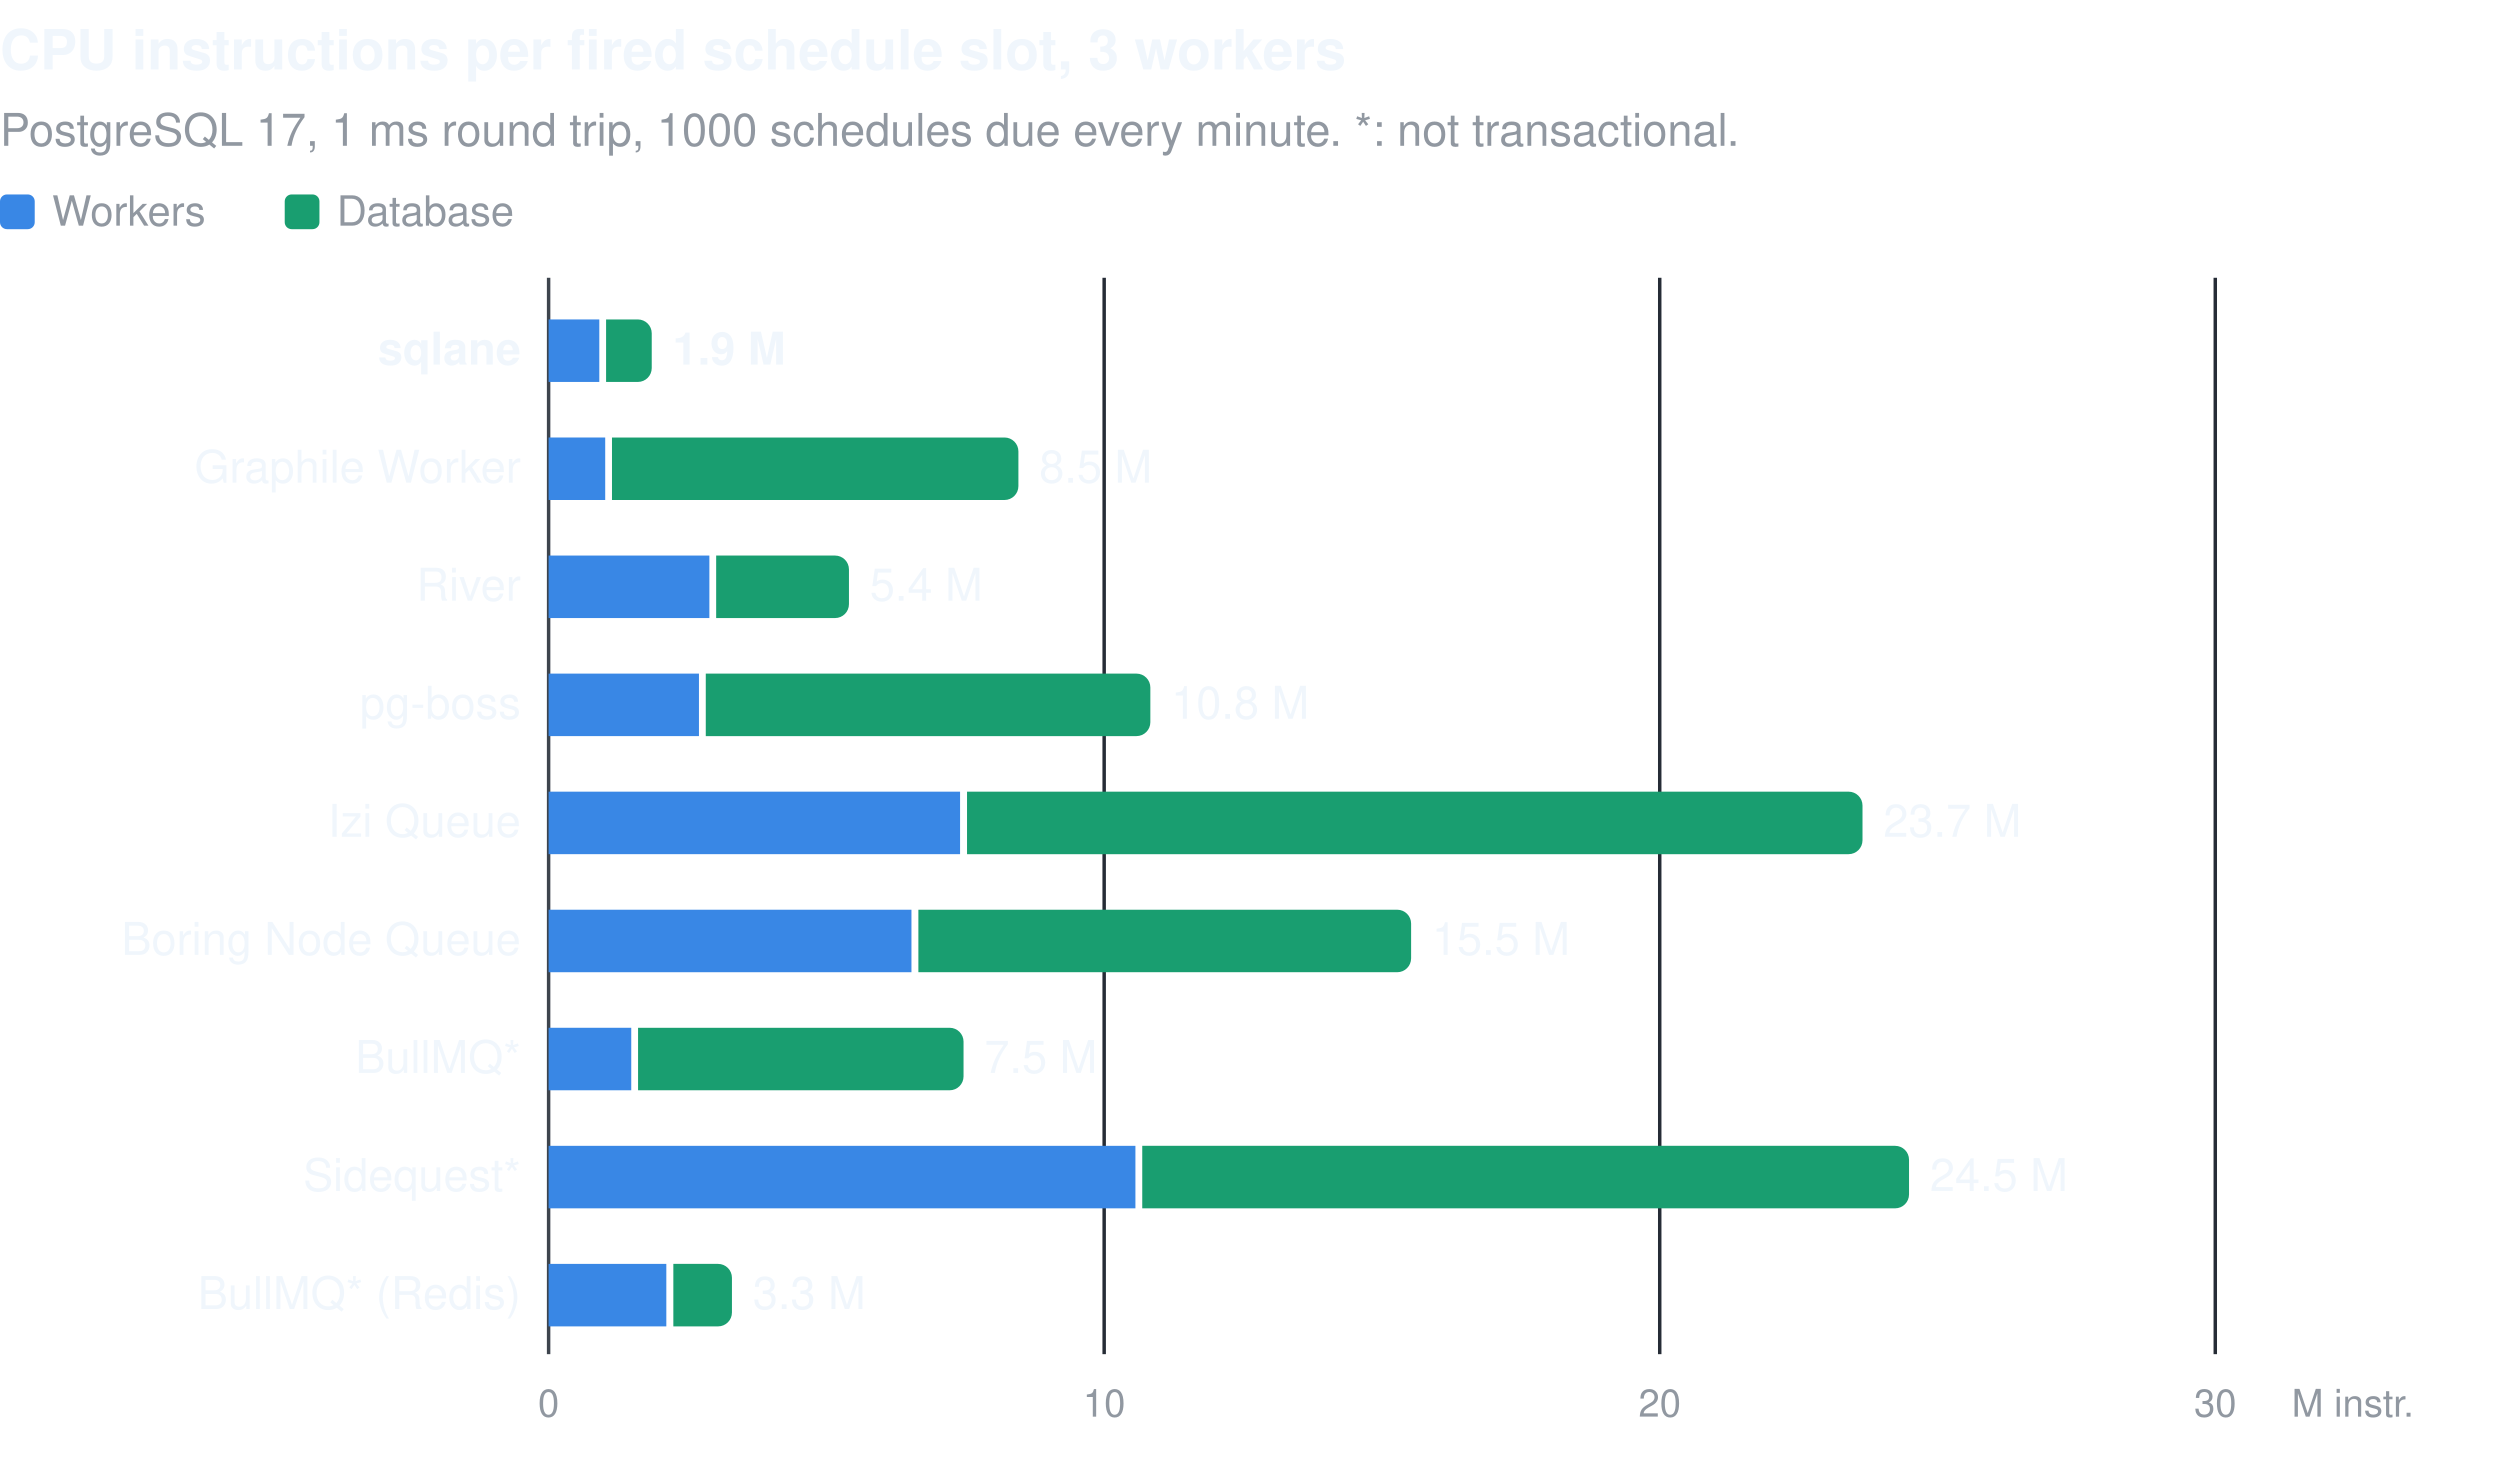
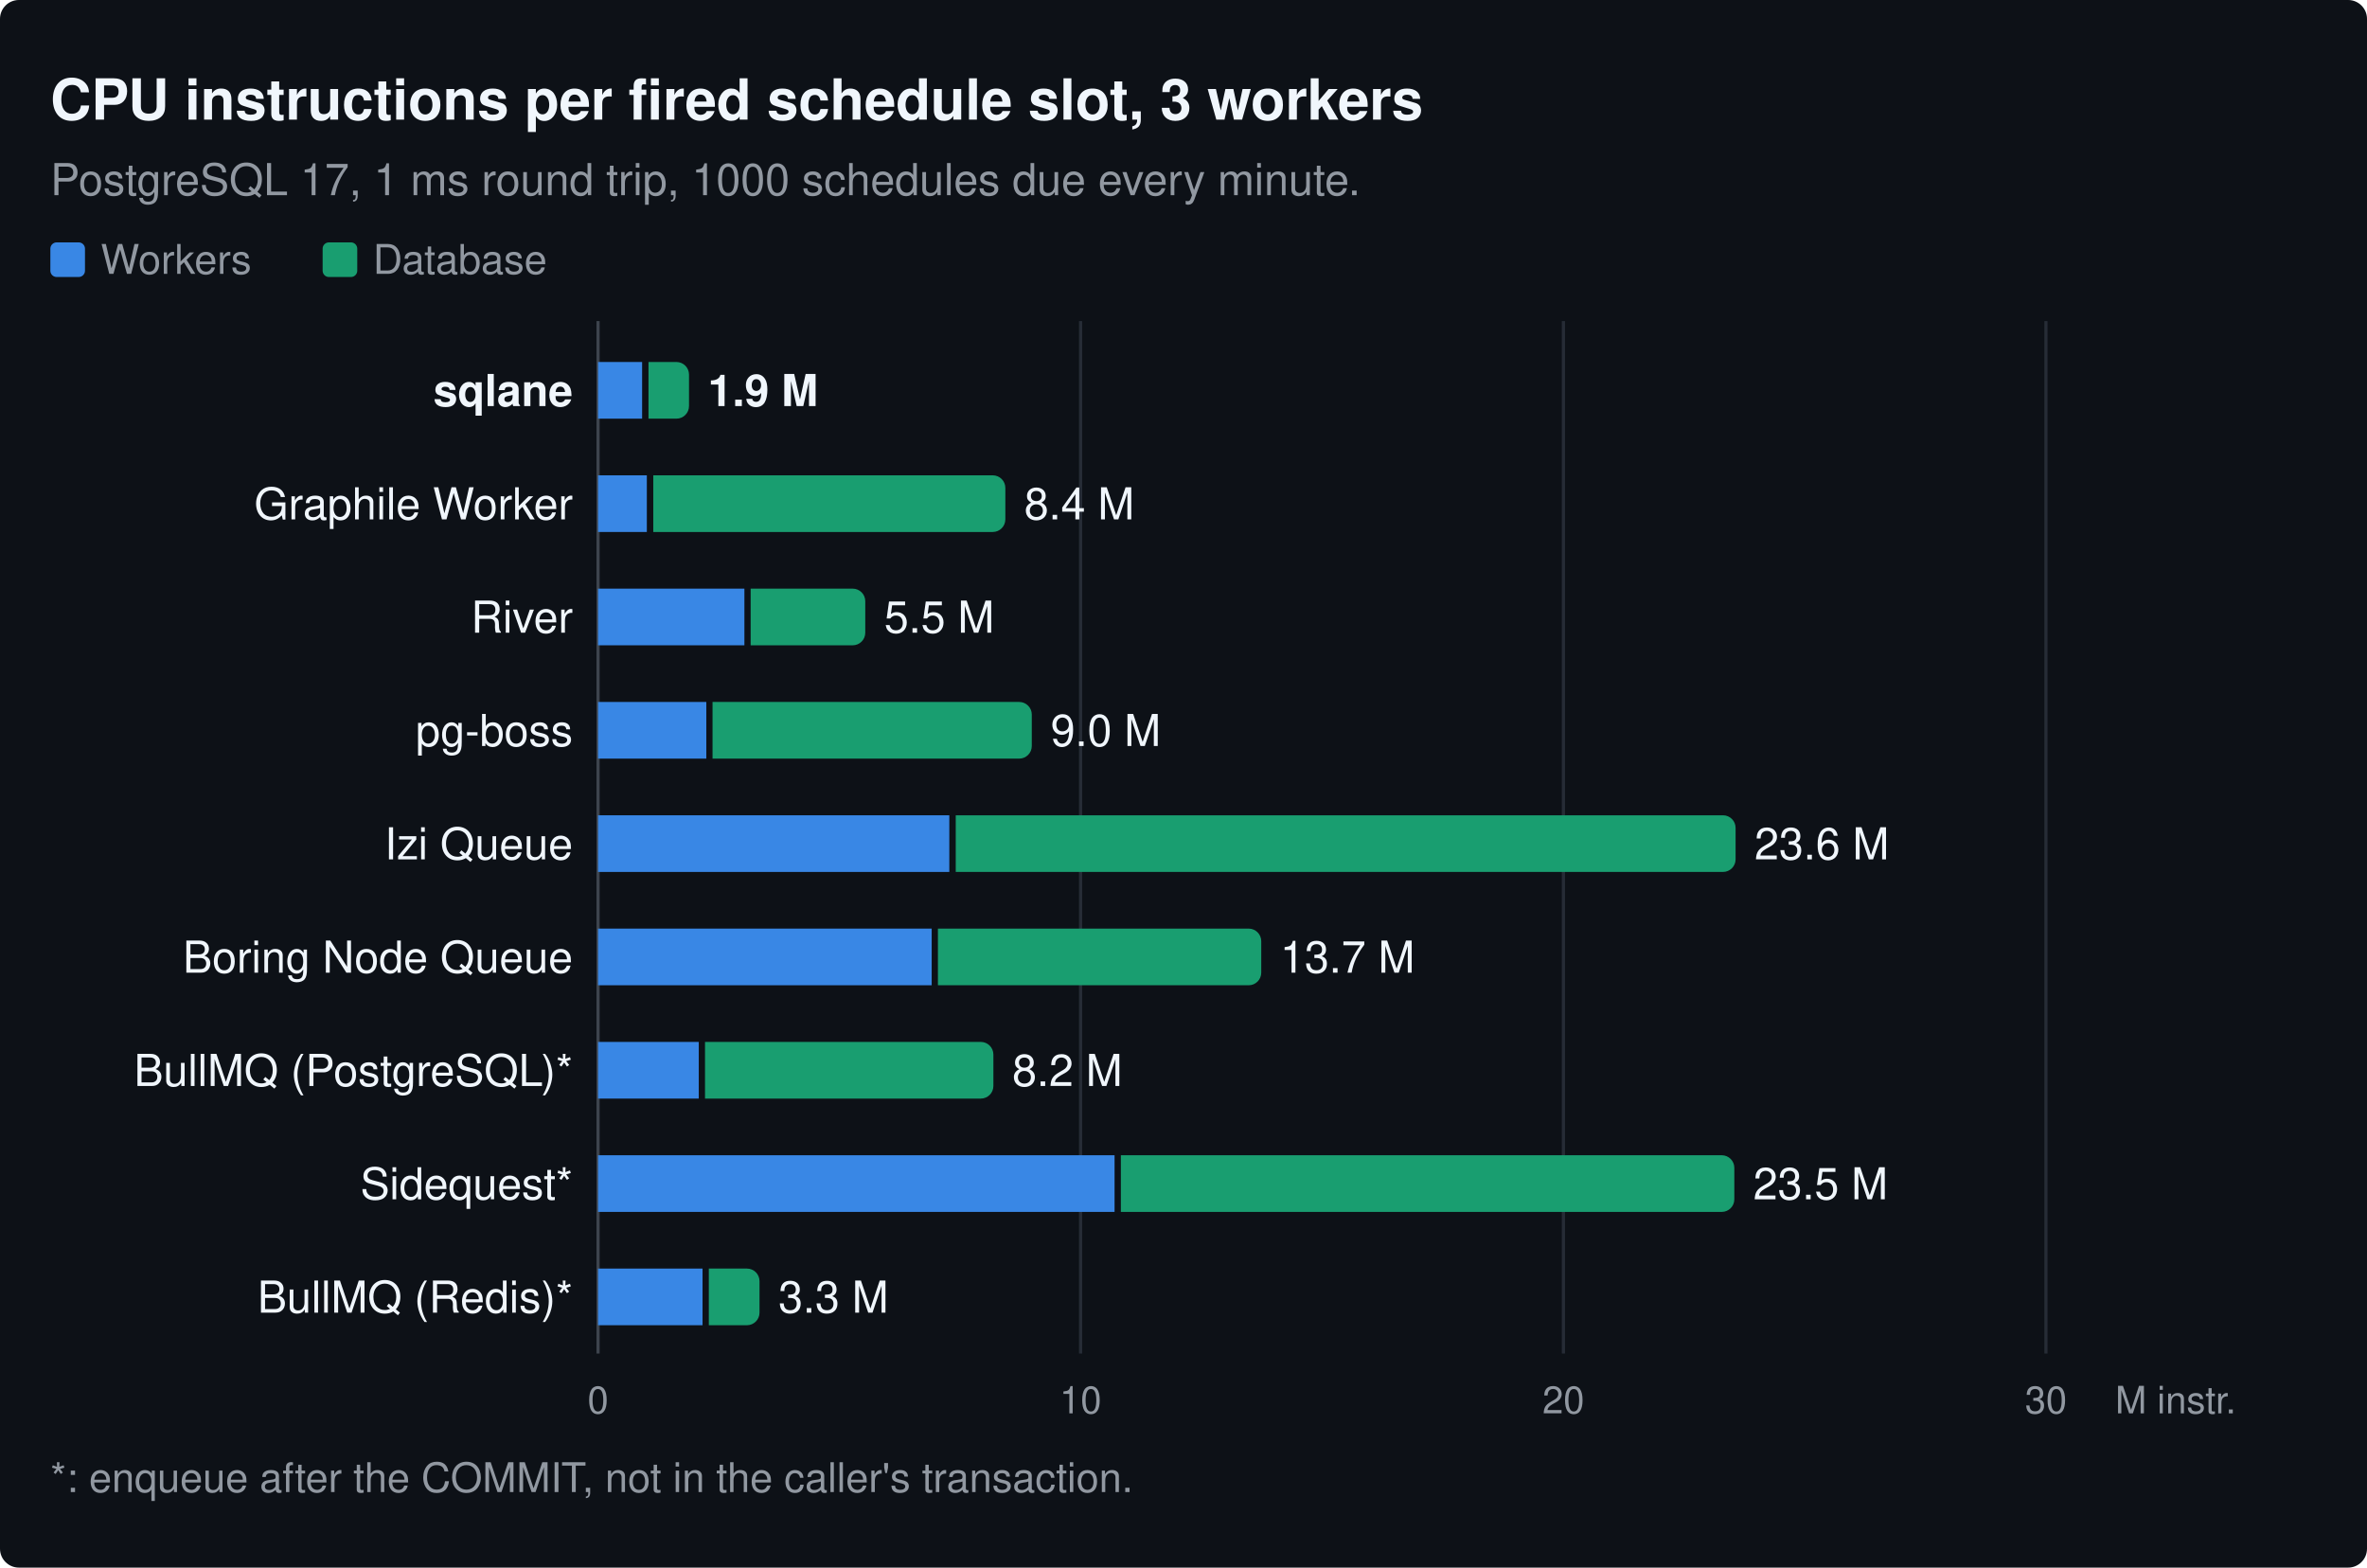
- <svg xmlns="http://www.w3.org/2000/svg" width="720" height="424" viewBox="0 0 720 424" font-family="-apple-system, BlinkMacSystemFont, 'Segoe UI', Helvetica, Arial, sans-serif" role="img" aria-label="CPU instructions per fired schedule slot, 3 workers">
-   <text x="0" y="20" font-size="16" font-weight="600" fill="#f0f6fc">CPU instructions per fired schedule slot, 3 workers</text>
-   <text x="0" y="42" font-size="13" fill="#9198a1">PostgreSQL 17, 1 ms round trip, 1000 schedules due every minute. *: not transactional.</text>
-   <rect x="0" y="56" width="10" height="10" rx="2" fill="#3987e5" />
-   <text x="15" y="65" font-size="12" fill="#9198a1">Workers</text>
-   <rect x="82" y="56" width="10" height="10" rx="2" fill="#199e70" />
-   <text x="97" y="65" font-size="12" fill="#9198a1">Database</text>
-   <line x1="158.0" y1="80" x2="158.0" y2="390" stroke="#3d444d" />
-   <text x="158.0" y="408" font-size="11" fill="#9198a1" text-anchor="middle">0</text>
-   <line x1="318.0" y1="80" x2="318.0" y2="390" stroke="#262c36" />
-   <text x="318.0" y="408" font-size="11" fill="#9198a1" text-anchor="middle">10</text>
-   <line x1="478.0" y1="80" x2="478.0" y2="390" stroke="#262c36" />
-   <text x="478.0" y="408" font-size="11" fill="#9198a1" text-anchor="middle">20</text>
-   <line x1="638.0" y1="80" x2="638.0" y2="390" stroke="#262c36" />
-   <text x="638.0" y="408" font-size="11" fill="#9198a1" text-anchor="middle">30</text>
-   <text x="660" y="408" font-size="11" fill="#9198a1">M instr.</text>
-   <text x="150" y="105" font-size="13" fill="#f0f6fc" text-anchor="end" font-weight="600">sqlane</text>
-   <rect x="158" y="92" width="14.6" height="18" fill="#3987e5" />
-   <path d="M174.552,92H183.7A4,4 0 0 1 187.7,96V106A4,4 0 0 1 183.7,110H174.552Z" fill="#199e70" />
-   <text x="193.7" y="105" font-size="13" fill="#f0f6fc" font-weight="600">1.9 M</text>
-   <text x="150" y="139" font-size="13" fill="#f0f6fc" text-anchor="end">Graphile Worker</text>
-   <rect x="158" y="126" width="16.3" height="18" fill="#3987e5" />
-   <path d="M176.251,126H289.3A4,4 0 0 1 293.3,130V140A4,4 0 0 1 289.3,144H176.251Z" fill="#199e70" />
-   <text x="299.3" y="139" font-size="13" fill="#f0f6fc">8.5 M</text>
-   <text x="150" y="173" font-size="13" fill="#f0f6fc" text-anchor="end">River</text>
-   <rect x="158" y="160" width="46.3" height="18" fill="#3987e5" />
-   <path d="M206.254,160H240.5A4,4 0 0 1 244.5,164V174A4,4 0 0 1 240.5,178H206.254Z" fill="#199e70" />
-   <text x="250.5" y="173" font-size="13" fill="#f0f6fc">5.4 M</text>
-   <text x="150" y="207" font-size="13" fill="#f0f6fc" text-anchor="end">pg-boss</text>
-   <rect x="158" y="194" width="43.3" height="18" fill="#3987e5" />
-   <path d="M203.263,194H327.3A4,4 0 0 1 331.3,198V208A4,4 0 0 1 327.3,212H203.263Z" fill="#199e70" />
-   <text x="337.3" y="207" font-size="13" fill="#f0f6fc">10.8 M</text>
-   <text x="150" y="241" font-size="13" fill="#f0f6fc" text-anchor="end">Izi Queue</text>
-   <rect x="158" y="228" width="118.5" height="18" fill="#3987e5" />
-   <path d="M278.505,228H532.4A4,4 0 0 1 536.4,232V242A4,4 0 0 1 532.4,246H278.505Z" fill="#199e70" />
-   <text x="542.4" y="241" font-size="13" fill="#f0f6fc">23.7 M</text>
-   <text x="150" y="275" font-size="13" fill="#f0f6fc" text-anchor="end">Boring Node Queue</text>
-   <rect x="158" y="262" width="104.5" height="18" fill="#3987e5" />
-   <path d="M264.493,262H402.4A4,4 0 0 1 406.4,266V276A4,4 0 0 1 402.4,280H264.493Z" fill="#199e70" />
-   <text x="412.4" y="275" font-size="13" fill="#f0f6fc">15.5 M</text>
-   <text x="150" y="309" font-size="13" fill="#f0f6fc" text-anchor="end">BullMQ*</text>
-   <rect x="158" y="296" width="23.8" height="18" fill="#3987e5" />
-   <path d="M183.761,296H273.5A4,4 0 0 1 277.5,300V310A4,4 0 0 1 273.5,314H183.761Z" fill="#199e70" />
-   <text x="283.5" y="309" font-size="13" fill="#f0f6fc">7.5 M</text>
-   <text x="150" y="343" font-size="13" fill="#f0f6fc" text-anchor="end">Sidequest*</text>
-   <rect x="158" y="330" width="169.0" height="18" fill="#3987e5" />
-   <path d="M328.967,330H545.8A4,4 0 0 1 549.8,334V344A4,4 0 0 1 545.8,348H328.967Z" fill="#199e70" />
-   <text x="555.8" y="343" font-size="13" fill="#f0f6fc">24.5 M</text>
-   <text x="150" y="377" font-size="13" fill="#f0f6fc" text-anchor="end">BullMQ* (Redis)</text>
-   <rect x="158" y="364" width="33.9" height="18" fill="#3987e5" />
-   <path d="M193.922,364H206.8A4,4 0 0 1 210.8,368V378A4,4 0 0 1 206.8,382H193.922Z" fill="#199e70" />
-   <text x="216.8" y="377" font-size="13" fill="#f0f6fc">3.3 M</text>
+ <svg xmlns="http://www.w3.org/2000/svg" width="752" height="498" viewBox="0 0 752 498" font-family="-apple-system, BlinkMacSystemFont, 'Segoe UI', Helvetica, Arial, sans-serif" role="img" aria-label="CPU instructions per fired schedule slot, 3 workers">
+   <rect width="752" height="498" rx="6" fill="#0d1117" />
+   <g transform="translate(16 16)">
+     <text x="0" y="22" font-size="18" font-weight="600" fill="#f0f6fc">CPU instructions per fired schedule slot, 3 workers</text>
+     <text x="0" y="46" font-size="14" fill="#9198a1">PostgreSQL 17, 1 ms round trip, 1000 schedules due every minute.</text>
+     <rect x="0" y="61" width="11" height="11" rx="2" fill="#3987e5" />
+     <text x="16" y="71" font-size="13" fill="#9198a1">Workers</text>
+     <rect x="86.5" y="61" width="11" height="11" rx="2" fill="#199e70" />
+     <text x="102.5" y="71" font-size="13" fill="#9198a1">Database</text>
+     <line x1="174.0" y1="86" x2="174.0" y2="414" stroke="#3d444d" />
+     <text x="174.0" y="433" font-size="12" fill="#9198a1" text-anchor="middle">0</text>
+     <line x1="327.3" y1="86" x2="327.3" y2="414" stroke="#262c36" />
+     <text x="327.3" y="433" font-size="12" fill="#9198a1" text-anchor="middle">10</text>
+     <line x1="480.7" y1="86" x2="480.7" y2="414" stroke="#262c36" />
+     <text x="480.7" y="433" font-size="12" fill="#9198a1" text-anchor="middle">20</text>
+     <line x1="634.0" y1="86" x2="634.0" y2="414" stroke="#262c36" />
+     <text x="634.0" y="433" font-size="12" fill="#9198a1" text-anchor="middle">30</text>
+     <text x="656" y="433" font-size="12" fill="#9198a1">M instr.</text>
+     <text x="0" y="458" font-size="13" fill="#9198a1">*: enqueue after the COMMIT, not in the caller's transaction.</text>
+     <text x="166" y="113" font-size="14" fill="#f0f6fc" text-anchor="end" font-weight="600">sqlane</text>
+     <rect x="174" y="99" width="14.0" height="18" fill="#3987e5" />
+     <path d="M190.027,99H198.9A4,4 0 0 1 202.9,103V113A4,4 0 0 1 198.9,117H190.027Z" fill="#199e70" />
+     <text x="208.9" y="113" font-size="14" fill="#f0f6fc" font-weight="600">1.9 M</text>
+     <text x="166" y="149" font-size="14" fill="#f0f6fc" text-anchor="end">Graphile Worker</text>
+     <rect x="174" y="135" width="15.5" height="18" fill="#3987e5" />
+     <path d="M191.544,135H299.4A4,4 0 0 1 303.4,139V149A4,4 0 0 1 299.4,153H191.544Z" fill="#199e70" />
+     <text x="309.4" y="149" font-size="14" fill="#f0f6fc">8.4 M</text>
+     <text x="166" y="185" font-size="14" fill="#f0f6fc" text-anchor="end">River</text>
+     <rect x="174" y="171" width="46.5" height="18" fill="#3987e5" />
+     <path d="M222.483,171H254.9A4,4 0 0 1 258.9,175V185A4,4 0 0 1 254.9,189H222.483Z" fill="#199e70" />
+     <text x="264.9" y="185" font-size="14" fill="#f0f6fc">5.5 M</text>
+     <text x="166" y="221" font-size="14" fill="#f0f6fc" text-anchor="end">pg-boss</text>
+     <rect x="174" y="207" width="34.4" height="18" fill="#3987e5" />
+     <path d="M210.373,207H307.8A4,4 0 0 1 311.8,211V221A4,4 0 0 1 307.8,225H210.373Z" fill="#199e70" />
+     <text x="317.8" y="221" font-size="14" fill="#f0f6fc">9.0 M</text>
+     <text x="166" y="257" font-size="14" fill="#f0f6fc" text-anchor="end">Izi Queue</text>
+     <rect x="174" y="243" width="111.6" height="18" fill="#3987e5" />
+     <path d="M287.64,243H531.4A4,4 0 0 1 535.4,247V257A4,4 0 0 1 531.4,261H287.64Z" fill="#199e70" />
+     <text x="541.4" y="257" font-size="14" fill="#f0f6fc">23.6 M</text>
+     <text x="166" y="293" font-size="14" fill="#f0f6fc" text-anchor="end">Boring Node Queue</text>
+     <rect x="174" y="279" width="106.0" height="18" fill="#3987e5" />
+     <path d="M281.977,279H380.7A4,4 0 0 1 384.7,283V293A4,4 0 0 1 380.7,297H281.977Z" fill="#199e70" />
+     <text x="390.7" y="293" font-size="14" fill="#f0f6fc">13.7 M</text>
+     <text x="166" y="329" font-size="14" fill="#f0f6fc" text-anchor="end">BullMQ (PostgreSQL)*</text>
+     <rect x="174" y="315" width="32.0" height="18" fill="#3987e5" />
+     <path d="M207.983,315H295.6A4,4 0 0 1 299.6,319V329A4,4 0 0 1 295.6,333H207.983Z" fill="#199e70" />
+     <text x="305.6" y="329" font-size="14" fill="#f0f6fc">8.2 M</text>
+     <text x="166" y="365" font-size="14" fill="#f0f6fc" text-anchor="end">Sidequest*</text>
+     <rect x="174" y="351" width="164.1" height="18" fill="#3987e5" />
+     <path d="M340.099,351H531.0A4,4 0 0 1 535.0,355V365A4,4 0 0 1 531.0,369H340.099Z" fill="#199e70" />
+     <text x="541.0" y="365" font-size="14" fill="#f0f6fc">23.5 M</text>
+     <text x="166" y="401" font-size="14" fill="#f0f6fc" text-anchor="end">BullMQ (Redis)*</text>
+     <rect x="174" y="387" width="33.2" height="18" fill="#3987e5" />
+     <path d="M209.194,387H221.3A4,4 0 0 1 225.3,391V401A4,4 0 0 1 221.3,405H209.194Z" fill="#199e70" />
+     <text x="231.3" y="401" font-size="14" fill="#f0f6fc">3.3 M</text>
+   </g>
</svg>
